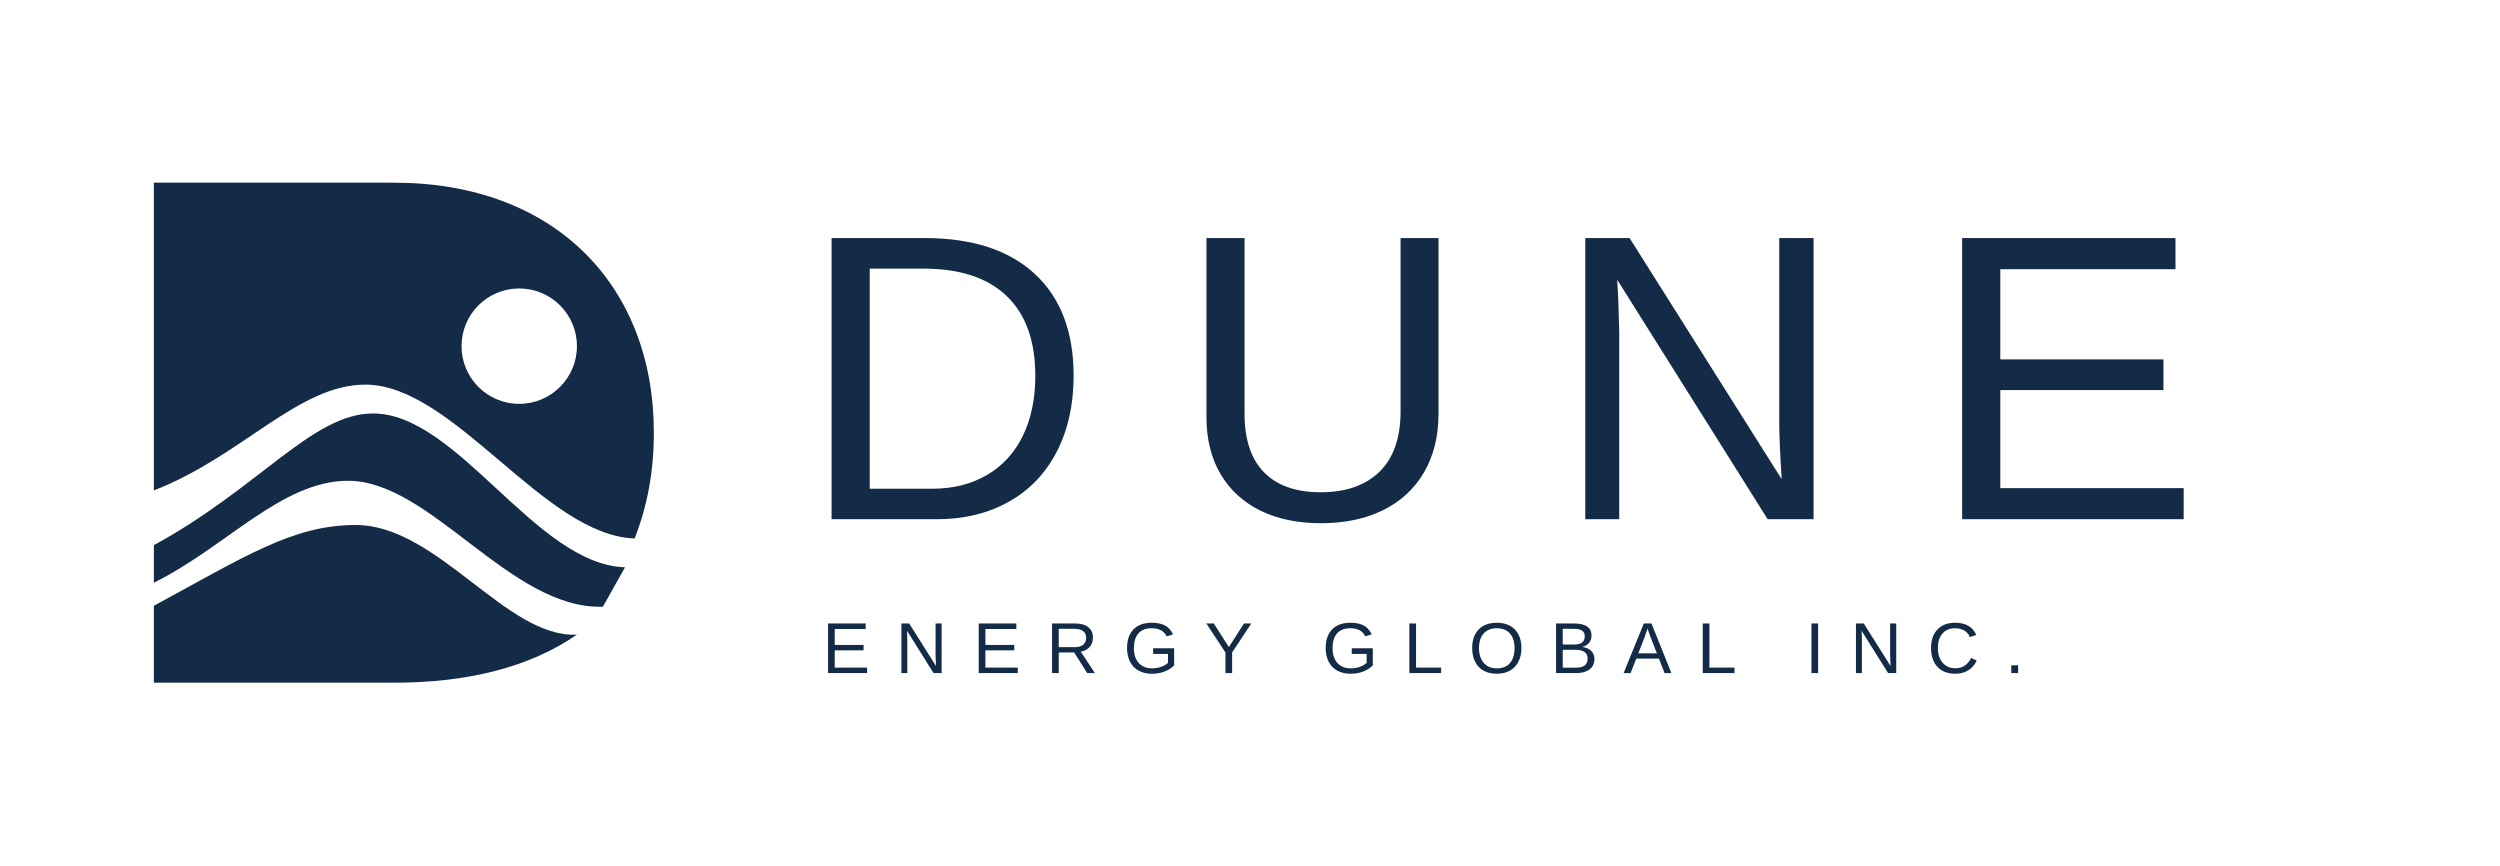
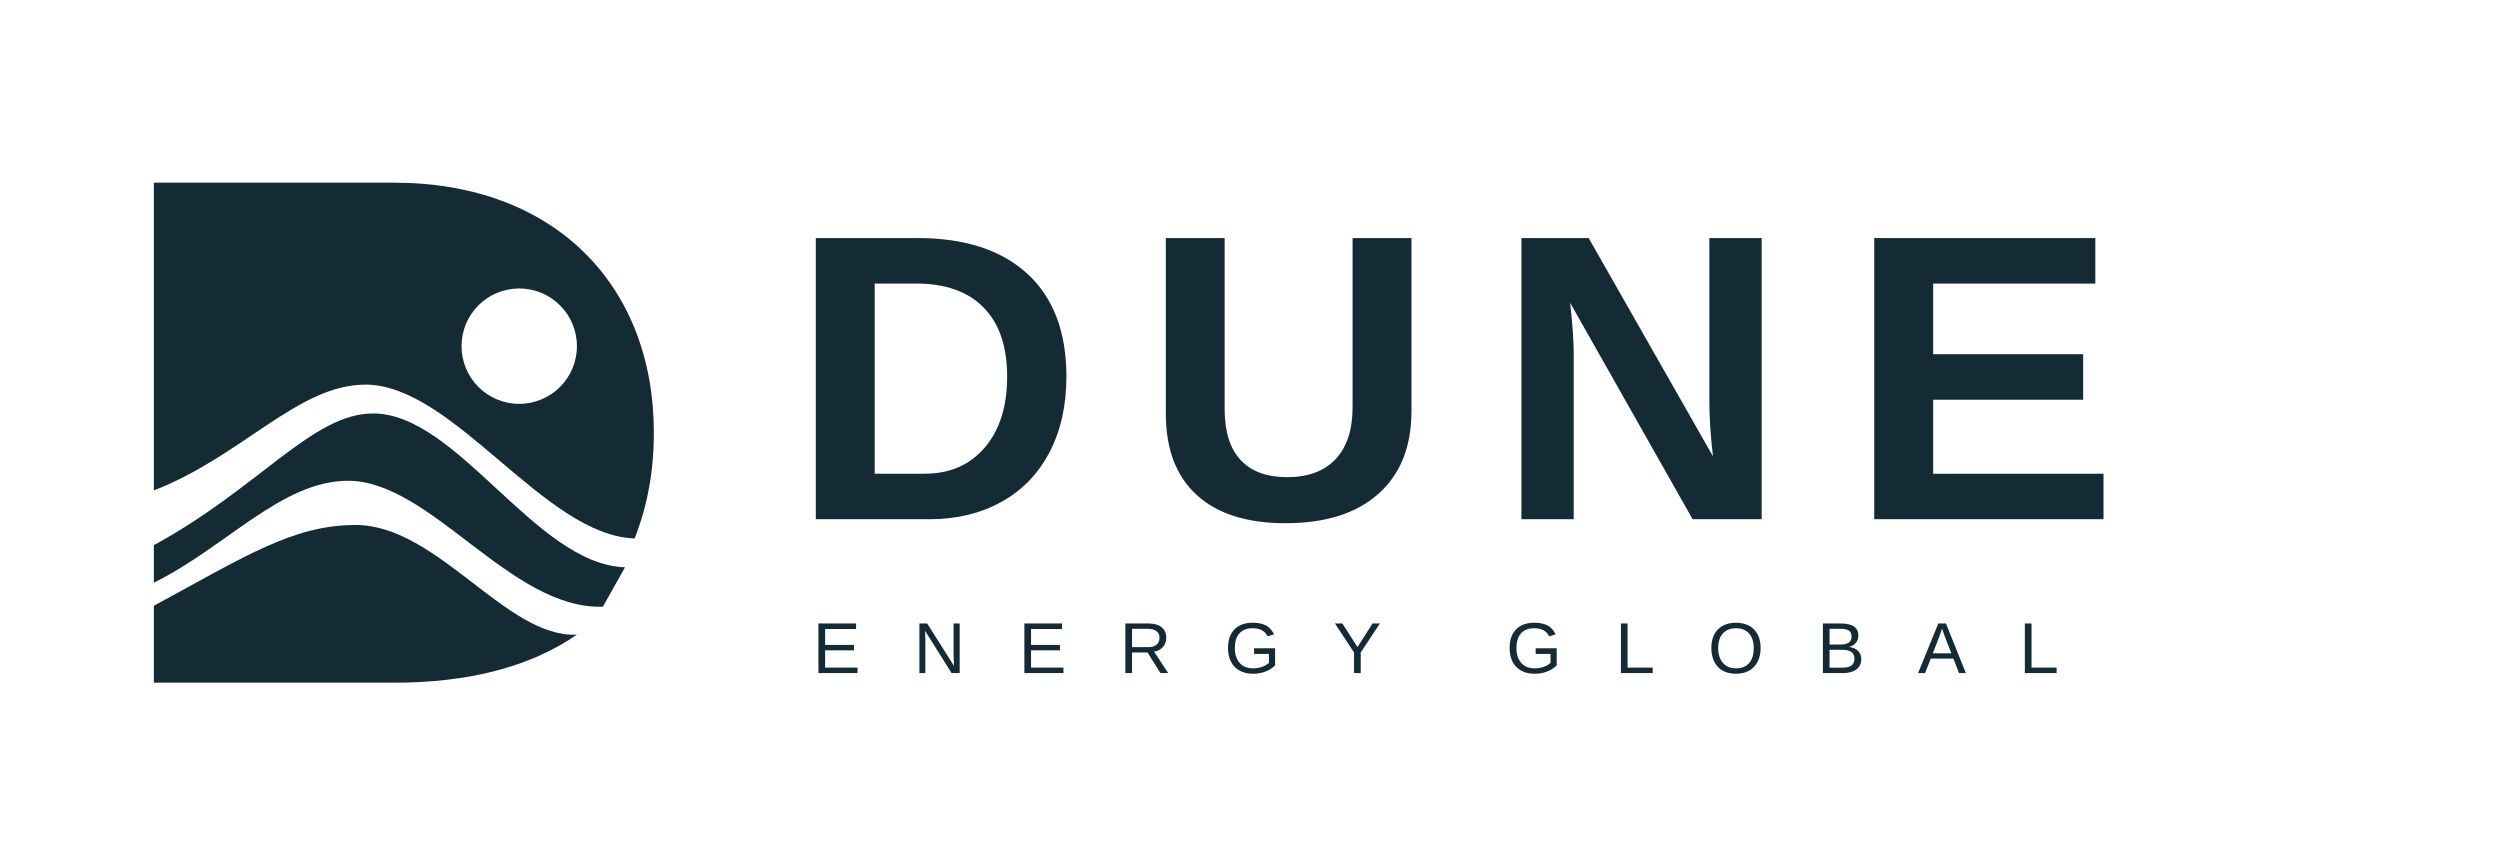
<svg xmlns="http://www.w3.org/2000/svg" width="520" height="180" viewBox="0 0 520 180" fill="none">
-   <g transform="translate(20 26) scale(2)" fill="#132B46">
+   <g transform="translate(20 26) scale(2)" fill="#142A35">
    <path fill-rule="evenodd" d="M6 6h25c16.6 0 27 10.6 27 26 0 4.1-.7 7.7-2 11-9.4-.3-18.8-16-28-16C21 27 15.1 34.5 6 38V6Zm38 11a6 6 0 1 0 0 12 6 6 0 0 0 0-12Z" />
    <path d="M6 43.7C17 37.7 22.5 30 28.8 30 37.6 30 45.7 45.7 55 46l-2.3 4.1C43.1 50.4 34.8 37 26.2 37c-6.9 0-12.7 6.9-20.2 10.6v-3.9Z" />
    <path d="M6 50c9.6-5.2 14.5-8.4 21-8.4 8.5 0 15.7 11.8 23 11.4-4.9 3.4-11.4 5-19 5H6v-8Z" />
  </g>
-   <text x="166" y="108" font-family="Arial,Helvetica,sans-serif" font-size="85" font-weight="500" letter-spacing="17" fill="#132B46">DUNE</text>
-   <text x="171" y="140" font-family="Arial,Helvetica,sans-serif" font-size="15" letter-spacing="5.25" fill="#132B46">ENERGY GLOBAL INC.</text>
+   <text x="164" y="108" font-family="Arial,Helvetica,sans-serif" font-size="85" font-weight="800" letter-spacing="12" fill="#142A35">DUNE</text>
+   <text x="169" y="140" font-family="Arial,Helvetica,sans-serif" font-size="15" font-weight="500" letter-spacing="11" fill="#142A35">ENERGY GLOBAL</text>
</svg>
